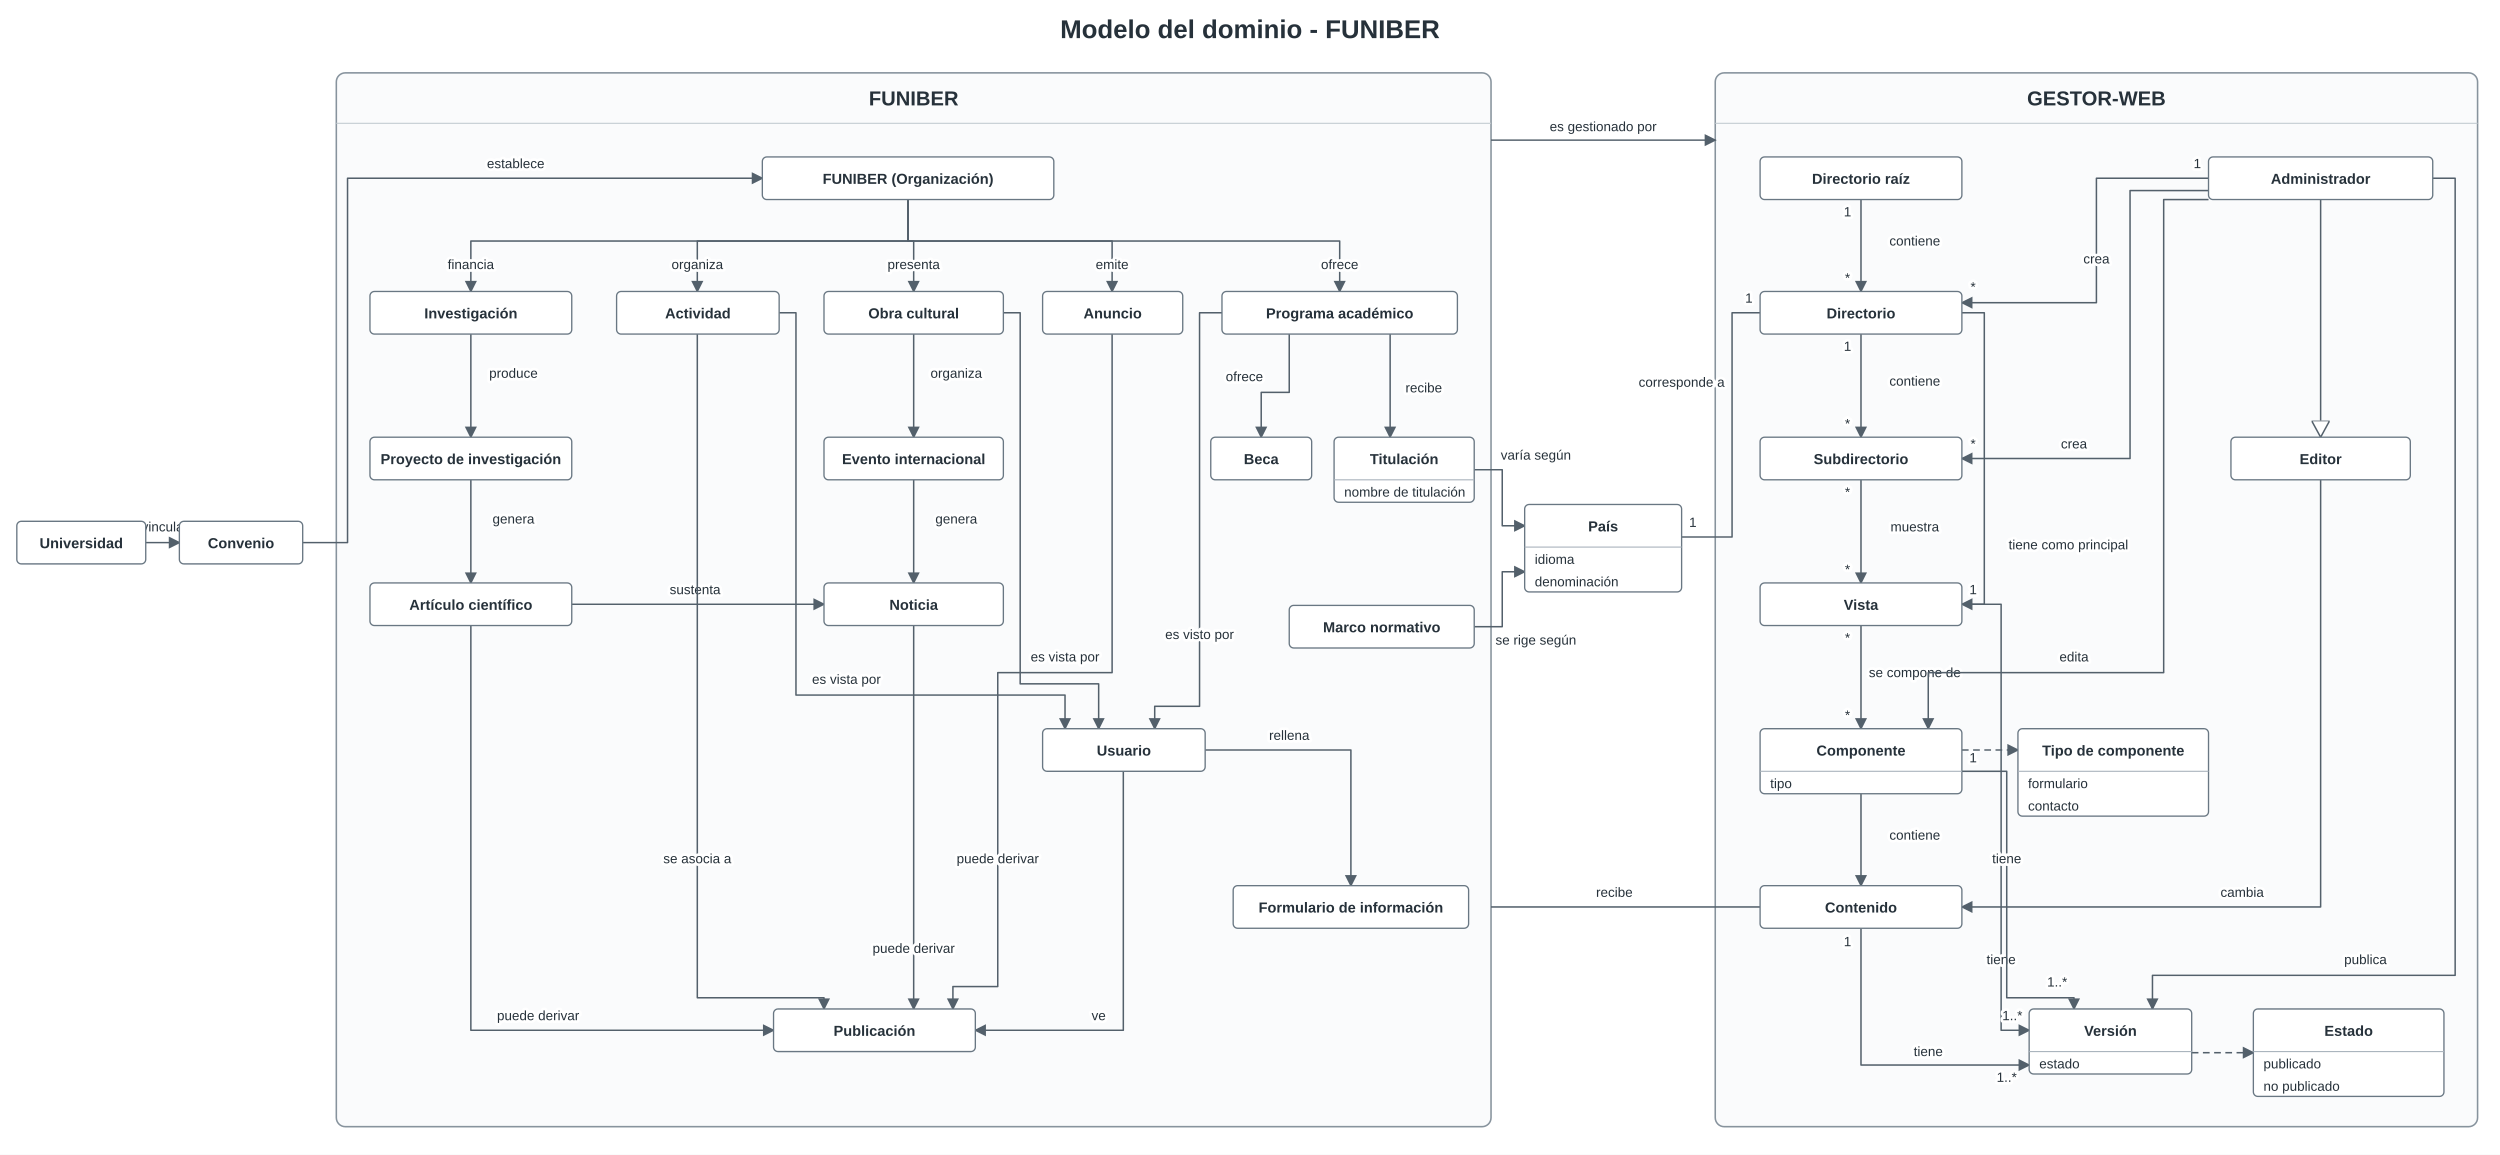
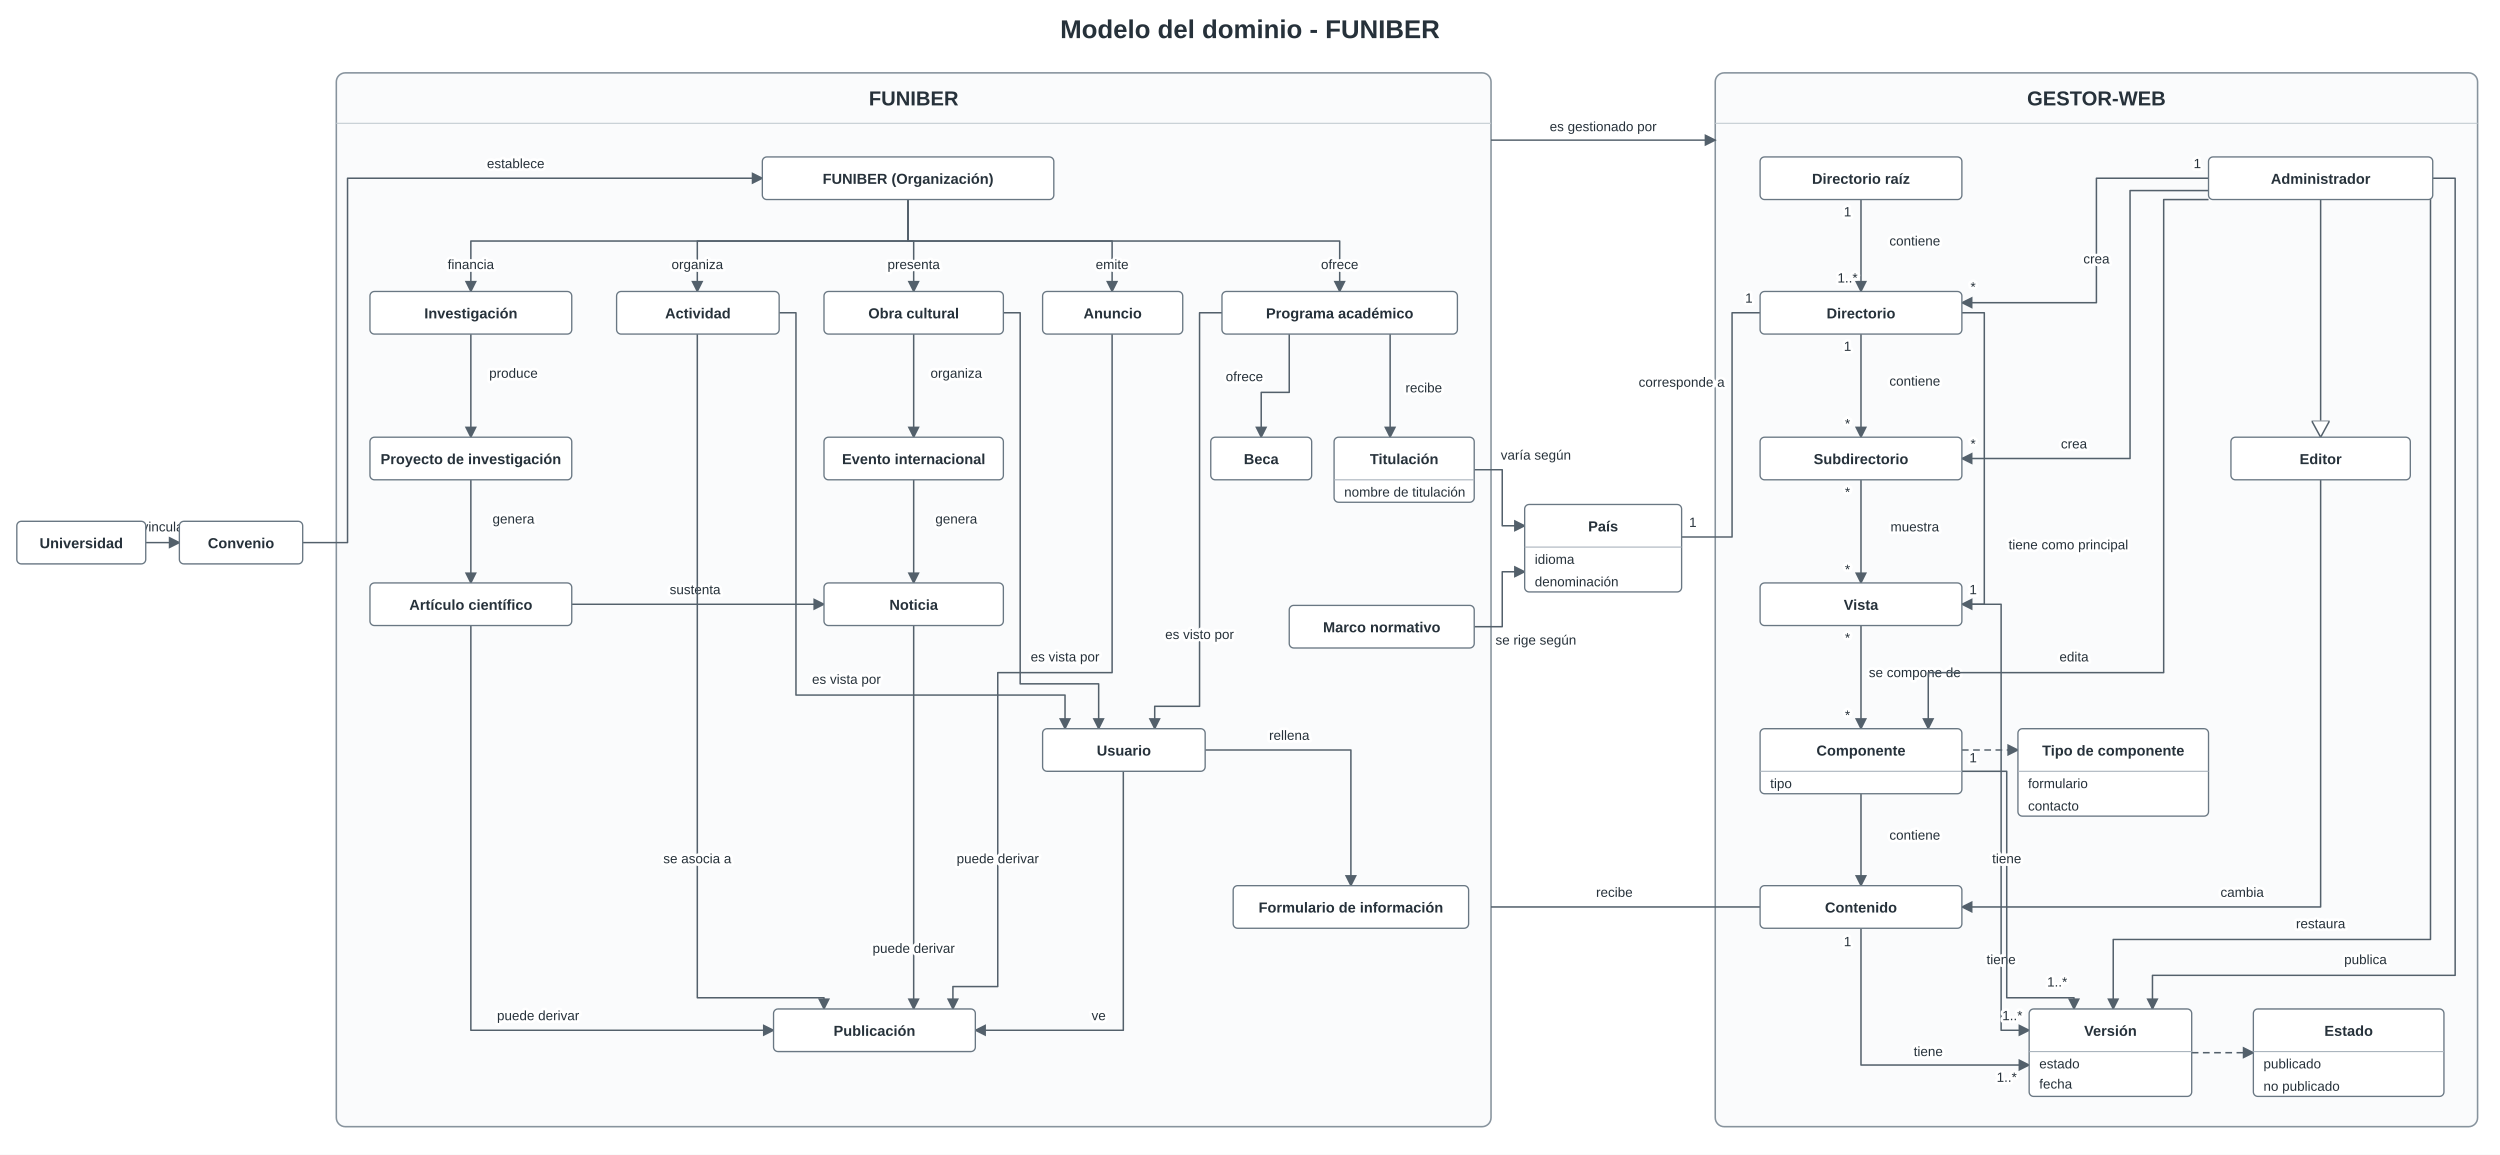
<svg xmlns="http://www.w3.org/2000/svg" width="2230" height="1030" viewBox="0 0 2230 1030">
  <defs>
    <marker id="a" markerWidth="8" markerHeight="8" refX="7" refY="4" orient="auto">
      <path d="M0 0L8 4L0 8z" fill="#53606b" />
    </marker>
    <marker id="h" markerWidth="12" markerHeight="12" refX="11" refY="6" orient="auto">
      <path d="M0 0L11 6L0 12z" fill="white" stroke="#53606b" />
    </marker>
  </defs>
  <rect width="100%" height="100%" fill="white" />
  <text x="1115.0" y="34" text-anchor="middle" font-family="Arial, sans-serif" font-size="23" font-weight="600" fill="#26313a">Modelo del dominio - FUNIBER</text>
  <rect x="300" y="65" width="1030" height="940" rx="8" fill="#fafbfc" stroke="#87939d" stroke-width="1.4" />
  <path d="M300 110 H1330" stroke="#c4ccd2" />
  <text x="815.0" y="94" text-anchor="middle" font-family="Arial, sans-serif" font-size="18" font-weight="600" fill="#26313a">FUNIBER</text>
  <rect x="1530" y="65" width="680" height="940" rx="8" fill="#fafbfc" stroke="#87939d" stroke-width="1.4" />
  <path d="M1530 110 H2210" stroke="#c4ccd2" />
  <text x="1870.0" y="94" text-anchor="middle" font-family="Arial, sans-serif" font-size="18" font-weight="600" fill="#26313a">GESTOR-WEB</text>
  <path d="M130 484 L160 484" fill="none" stroke="#53606b" stroke-width="1.35" stroke-linejoin="round" marker-end="url(#a)" />
  <text x="145" y="474" text-anchor="middle" font-family="Arial, sans-serif" font-size="12" font-weight="400" fill="#26313a" stroke="white" stroke-width="5" paint-order="stroke" stroke-linejoin="round">vincula</text>
  <path d="M270 484 L310 484 L310 159 L680 159" fill="none" stroke="#53606b" stroke-width="1.35" stroke-linejoin="round" marker-end="url(#a)" />
  <text x="460" y="150" text-anchor="middle" font-family="Arial, sans-serif" font-size="12" font-weight="400" fill="#26313a" stroke="white" stroke-width="5" paint-order="stroke" stroke-linejoin="round">establece</text>
  <path d="M810 178 L810 215 L420 215 L420 260" fill="none" stroke="#53606b" stroke-width="1.35" stroke-linejoin="round" marker-end="url(#a)" />
  <text x="420" y="240" text-anchor="middle" font-family="Arial, sans-serif" font-size="12" font-weight="400" fill="#26313a" stroke="white" stroke-width="5" paint-order="stroke" stroke-linejoin="round">financia</text>
  <path d="M810 178 L810 215 L622 215 L622 260" fill="none" stroke="#53606b" stroke-width="1.35" stroke-linejoin="round" marker-end="url(#a)" />
  <text x="622" y="240" text-anchor="middle" font-family="Arial, sans-serif" font-size="12" font-weight="400" fill="#26313a" stroke="white" stroke-width="5" paint-order="stroke" stroke-linejoin="round">organiza</text>
  <path d="M810 178 L810 215 L815 215 L815 260" fill="none" stroke="#53606b" stroke-width="1.35" stroke-linejoin="round" marker-end="url(#a)" />
  <text x="815" y="240" text-anchor="middle" font-family="Arial, sans-serif" font-size="12" font-weight="400" fill="#26313a" stroke="white" stroke-width="5" paint-order="stroke" stroke-linejoin="round">presenta</text>
  <path d="M810 178 L810 215 L992 215 L992 260" fill="none" stroke="#53606b" stroke-width="1.35" stroke-linejoin="round" marker-end="url(#a)" />
  <text x="992" y="240" text-anchor="middle" font-family="Arial, sans-serif" font-size="12" font-weight="400" fill="#26313a" stroke="white" stroke-width="5" paint-order="stroke" stroke-linejoin="round">emite</text>
  <path d="M810 178 L810 215 L1195 215 L1195 260" fill="none" stroke="#53606b" stroke-width="1.35" stroke-linejoin="round" marker-end="url(#a)" />
  <text x="1195" y="240" text-anchor="middle" font-family="Arial, sans-serif" font-size="12" font-weight="400" fill="#26313a" stroke="white" stroke-width="5" paint-order="stroke" stroke-linejoin="round">ofrece</text>
  <path d="M420.0 298 L420.0 344.0 L420.0 344.0 L420.0 390" fill="none" stroke="#53606b" stroke-width="1.35" stroke-linejoin="round" marker-end="url(#a)" />
  <text x="458.0" y="337.0" text-anchor="middle" font-family="Arial, sans-serif" font-size="12" font-weight="400" fill="#26313a" stroke="white" stroke-width="5" paint-order="stroke" stroke-linejoin="round">produce</text>
  <path d="M420.0 428 L420.0 474.0 L420.0 474.0 L420.0 520" fill="none" stroke="#53606b" stroke-width="1.35" stroke-linejoin="round" marker-end="url(#a)" />
  <text x="458.0" y="467.0" text-anchor="middle" font-family="Arial, sans-serif" font-size="12" font-weight="400" fill="#26313a" stroke="white" stroke-width="5" paint-order="stroke" stroke-linejoin="round">genera</text>
  <path d="M815.0 298 L815.0 344.0 L815.0 344.0 L815.0 390" fill="none" stroke="#53606b" stroke-width="1.35" stroke-linejoin="round" marker-end="url(#a)" />
  <text x="853.0" y="337.0" text-anchor="middle" font-family="Arial, sans-serif" font-size="12" font-weight="400" fill="#26313a" stroke="white" stroke-width="5" paint-order="stroke" stroke-linejoin="round">organiza</text>
  <path d="M815.0 428 L815.0 474.0 L815.0 474.0 L815.0 520" fill="none" stroke="#53606b" stroke-width="1.35" stroke-linejoin="round" marker-end="url(#a)" />
  <text x="853.0" y="467.0" text-anchor="middle" font-family="Arial, sans-serif" font-size="12" font-weight="400" fill="#26313a" stroke="white" stroke-width="5" paint-order="stroke" stroke-linejoin="round">genera</text>
  <path d="M510 539 L735 539" fill="none" stroke="#53606b" stroke-width="1.35" stroke-linejoin="round" marker-end="url(#a)" />
  <text x="620" y="530" text-anchor="middle" font-family="Arial, sans-serif" font-size="12" font-weight="400" fill="#26313a" stroke="white" stroke-width="5" paint-order="stroke" stroke-linejoin="round">sustenta</text>
  <path d="M420 558 L420 919 L690 919" fill="none" stroke="#53606b" stroke-width="1.35" stroke-linejoin="round" marker-end="url(#a)" />
  <text x="480" y="910" text-anchor="middle" font-family="Arial, sans-serif" font-size="12" font-weight="400" fill="#26313a" stroke="white" stroke-width="5" paint-order="stroke" stroke-linejoin="round">puede derivar</text>
  <path d="M622 298 L622 890 L735 890 L735 900" fill="none" stroke="#53606b" stroke-width="1.35" stroke-linejoin="round" marker-end="url(#a)" />
  <text x="622" y="770" text-anchor="middle" font-family="Arial, sans-serif" font-size="12" font-weight="400" fill="#26313a" stroke="white" stroke-width="5" paint-order="stroke" stroke-linejoin="round">se asocia a</text>
  <path d="M815 558 L815 900" fill="none" stroke="#53606b" stroke-width="1.35" stroke-linejoin="round" marker-end="url(#a)" />
  <text x="815" y="850" text-anchor="middle" font-family="Arial, sans-serif" font-size="12" font-weight="400" fill="#26313a" stroke="white" stroke-width="5" paint-order="stroke" stroke-linejoin="round">puede derivar</text>
  <path d="M992 298 L992 600 L890 600 L890 880 L850 880 L850 900" fill="none" stroke="#53606b" stroke-width="1.35" stroke-linejoin="round" marker-end="url(#a)" />
  <text x="890" y="770" text-anchor="middle" font-family="Arial, sans-serif" font-size="12" font-weight="400" fill="#26313a" stroke="white" stroke-width="5" paint-order="stroke" stroke-linejoin="round">puede derivar</text>
  <path d="M1150 298 L1150 350 L1125 350 L1125 390" fill="none" stroke="#53606b" stroke-width="1.35" stroke-linejoin="round" marker-end="url(#a)" />
  <text x="1110" y="340" text-anchor="middle" font-family="Arial, sans-serif" font-size="12" font-weight="400" fill="#26313a" stroke="white" stroke-width="5" paint-order="stroke" stroke-linejoin="round">ofrece</text>
  <path d="M1240 298 L1240 390" fill="none" stroke="#53606b" stroke-width="1.35" stroke-linejoin="round" marker-end="url(#a)" />
  <text x="1270" y="350" text-anchor="middle" font-family="Arial, sans-serif" font-size="12" font-weight="400" fill="#26313a" stroke="white" stroke-width="5" paint-order="stroke" stroke-linejoin="round">recibe</text>
  <path d="M695 279 L710 279 L710 620 L950 620 L950 650" fill="none" stroke="#53606b" stroke-width="1.35" stroke-linejoin="round" marker-end="url(#a)" />
  <text x="755" y="610" text-anchor="middle" font-family="Arial, sans-serif" font-size="12" font-weight="400" fill="#26313a" stroke="white" stroke-width="5" paint-order="stroke" stroke-linejoin="round">es vista por</text>
  <path d="M895 279 L910 279 L910 610 L980 610 L980 650" fill="none" stroke="#53606b" stroke-width="1.35" stroke-linejoin="round" marker-end="url(#a)" />
  <text x="950" y="590" text-anchor="middle" font-family="Arial, sans-serif" font-size="12" font-weight="400" fill="#26313a" stroke="white" stroke-width="5" paint-order="stroke" stroke-linejoin="round">es vista por</text>
  <path d="M1090 279 L1070 279 L1070 630 L1030 630 L1030 650" fill="none" stroke="#53606b" stroke-width="1.35" stroke-linejoin="round" marker-end="url(#a)" />
  <text x="1070" y="570" text-anchor="middle" font-family="Arial, sans-serif" font-size="12" font-weight="400" fill="#26313a" stroke="white" stroke-width="5" paint-order="stroke" stroke-linejoin="round">es visto por</text>
  <path d="M1002 688 L1002 919 L870 919" fill="none" stroke="#53606b" stroke-width="1.35" stroke-linejoin="round" marker-end="url(#a)" />
  <text x="980" y="910" text-anchor="middle" font-family="Arial, sans-serif" font-size="12" font-weight="400" fill="#26313a" stroke="white" stroke-width="5" paint-order="stroke" stroke-linejoin="round">ve</text>
  <path d="M1075 669 L1205 669 L1205 790" fill="none" stroke="#53606b" stroke-width="1.35" stroke-linejoin="round" marker-end="url(#a)" />
  <text x="1150" y="660" text-anchor="middle" font-family="Arial, sans-serif" font-size="12" font-weight="400" fill="#26313a" stroke="white" stroke-width="5" paint-order="stroke" stroke-linejoin="round">rellena</text>
  <path d="M1315 419 L1340 419 L1340 469 L1360 469" fill="none" stroke="#53606b" stroke-width="1.35" stroke-linejoin="round" marker-end="url(#a)" />
  <text x="1370" y="410" text-anchor="middle" font-family="Arial, sans-serif" font-size="12" font-weight="400" fill="#26313a" stroke="white" stroke-width="5" paint-order="stroke" stroke-linejoin="round">varía según</text>
  <path d="M1315 559 L1340 559 L1340 510 L1360 510" fill="none" stroke="#53606b" stroke-width="1.35" stroke-linejoin="round" marker-end="url(#a)" />
  <text x="1370" y="575" text-anchor="middle" font-family="Arial, sans-serif" font-size="12" font-weight="400" fill="#26313a" stroke="white" stroke-width="5" paint-order="stroke" stroke-linejoin="round">se rige según</text>
  <path d="M1500 479 L1545 479 L1545 279 L1570 279" fill="none" stroke="#53606b" stroke-width="1.35" stroke-linejoin="round" />
  <text x="1500" y="345" text-anchor="middle" font-family="Arial, sans-serif" font-size="12" font-weight="400" fill="#26313a" stroke="white" stroke-width="5" paint-order="stroke" stroke-linejoin="round">corresponde a</text>
  <text x="1510" y="470" text-anchor="middle" font-family="Arial, sans-serif" font-size="12" font-weight="400" fill="#26313a" stroke="white" stroke-width="5" paint-order="stroke" stroke-linejoin="round">1</text>
  <text x="1560" y="270" text-anchor="middle" font-family="Arial, sans-serif" font-size="12" font-weight="400" fill="#26313a" stroke="white" stroke-width="5" paint-order="stroke" stroke-linejoin="round">1</text>
  <path d="M1330 125 L1530 125" fill="none" stroke="#53606b" stroke-width="1.35" stroke-linejoin="round" marker-end="url(#a)" />
  <text x="1430" y="117" text-anchor="middle" font-family="Arial, sans-serif" font-size="12" font-weight="400" fill="#26313a" stroke="white" stroke-width="5" paint-order="stroke" stroke-linejoin="round">es gestionado por</text>
  <path d="M1570 809 L1330 809" fill="none" stroke="#53606b" stroke-width="1.35" stroke-linejoin="round" />
  <text x="1440" y="800" text-anchor="middle" font-family="Arial, sans-serif" font-size="12" font-weight="400" fill="#26313a" stroke="white" stroke-width="5" paint-order="stroke" stroke-linejoin="round">recibe</text>
  <path d="M1660.0 178 L1660.0 260" fill="none" stroke="#53606b" stroke-width="1.35" stroke-linejoin="round" marker-end="url(#a)" />
  <text x="1708.0" y="219.0" text-anchor="middle" font-family="Arial, sans-serif" font-size="12" font-weight="400" fill="#26313a" stroke="white" stroke-width="5" paint-order="stroke" stroke-linejoin="round">contiene</text>
  <text x="1648.0" y="193" text-anchor="middle" font-family="Arial, sans-serif" font-size="12" font-weight="400" fill="#26313a" stroke="white" stroke-width="5" paint-order="stroke" stroke-linejoin="round">1</text>
-   <text x="1648.0" y="252" text-anchor="middle" font-family="Arial, sans-serif" font-size="12" font-weight="400" fill="#26313a" stroke="white" stroke-width="5" paint-order="stroke" stroke-linejoin="round">*</text>
+   <text x="1648.0" y="252" text-anchor="middle" font-family="Arial, sans-serif" font-size="12" font-weight="400" fill="#26313a" stroke="white" stroke-width="5" paint-order="stroke" stroke-linejoin="round">1..*</text>
  <path d="M1660.0 298 L1660.0 390" fill="none" stroke="#53606b" stroke-width="1.35" stroke-linejoin="round" marker-end="url(#a)" />
  <text x="1708.0" y="344.0" text-anchor="middle" font-family="Arial, sans-serif" font-size="12" font-weight="400" fill="#26313a" stroke="white" stroke-width="5" paint-order="stroke" stroke-linejoin="round">contiene</text>
  <text x="1648.0" y="313" text-anchor="middle" font-family="Arial, sans-serif" font-size="12" font-weight="400" fill="#26313a" stroke="white" stroke-width="5" paint-order="stroke" stroke-linejoin="round">1</text>
  <text x="1648.0" y="382" text-anchor="middle" font-family="Arial, sans-serif" font-size="12" font-weight="400" fill="#26313a" stroke="white" stroke-width="5" paint-order="stroke" stroke-linejoin="round">*</text>
  <path d="M1660.0 428 L1660.0 520" fill="none" stroke="#53606b" stroke-width="1.35" stroke-linejoin="round" marker-end="url(#a)" />
  <text x="1708.0" y="474.0" text-anchor="middle" font-family="Arial, sans-serif" font-size="12" font-weight="400" fill="#26313a" stroke="white" stroke-width="5" paint-order="stroke" stroke-linejoin="round">muestra</text>
  <text x="1648.0" y="443" text-anchor="middle" font-family="Arial, sans-serif" font-size="12" font-weight="400" fill="#26313a" stroke="white" stroke-width="5" paint-order="stroke" stroke-linejoin="round">*</text>
  <text x="1648.0" y="512" text-anchor="middle" font-family="Arial, sans-serif" font-size="12" font-weight="400" fill="#26313a" stroke="white" stroke-width="5" paint-order="stroke" stroke-linejoin="round">*</text>
  <path d="M1660.0 558 L1660.0 650" fill="none" stroke="#53606b" stroke-width="1.35" stroke-linejoin="round" marker-end="url(#a)" />
  <text x="1708.0" y="604.0" text-anchor="middle" font-family="Arial, sans-serif" font-size="12" font-weight="400" fill="#26313a" stroke="white" stroke-width="5" paint-order="stroke" stroke-linejoin="round">se compone de</text>
  <text x="1648.0" y="573" text-anchor="middle" font-family="Arial, sans-serif" font-size="12" font-weight="400" fill="#26313a" stroke="white" stroke-width="5" paint-order="stroke" stroke-linejoin="round">*</text>
  <text x="1648.0" y="642" text-anchor="middle" font-family="Arial, sans-serif" font-size="12" font-weight="400" fill="#26313a" stroke="white" stroke-width="5" paint-order="stroke" stroke-linejoin="round">*</text>
  <path d="M1660.0 708 L1660.0 790" fill="none" stroke="#53606b" stroke-width="1.35" stroke-linejoin="round" marker-end="url(#a)" />
  <text x="1708.0" y="749.0" text-anchor="middle" font-family="Arial, sans-serif" font-size="12" font-weight="400" fill="#26313a" stroke="white" stroke-width="5" paint-order="stroke" stroke-linejoin="round">contiene</text>
  <path d="M1750 279 L1770 279 L1770 539 L1750 539" fill="none" stroke="#53606b" stroke-width="1.35" stroke-linejoin="round" marker-end="url(#a)" />
  <text x="1845" y="490" text-anchor="middle" font-family="Arial, sans-serif" font-size="12" font-weight="400" fill="#26313a" stroke="white" stroke-width="5" paint-order="stroke" stroke-linejoin="round">tiene como principal</text>
  <text x="1760" y="530" text-anchor="middle" font-family="Arial, sans-serif" font-size="12" font-weight="400" fill="#26313a" stroke="white" stroke-width="5" paint-order="stroke" stroke-linejoin="round">1</text>
  <path d="M1750 539 L1785 539 L1785 919 L1810 919" fill="none" stroke="#53606b" stroke-width="1.35" stroke-linejoin="round" marker-end="url(#a)" />
  <text x="1785" y="860" text-anchor="middle" font-family="Arial, sans-serif" font-size="12" font-weight="400" fill="#26313a" stroke="white" stroke-width="5" paint-order="stroke" stroke-linejoin="round">tiene</text>
  <text x="1760" y="530" text-anchor="middle" font-family="Arial, sans-serif" font-size="12" font-weight="400" fill="#26313a" stroke="white" stroke-width="5" paint-order="stroke" stroke-linejoin="round">1</text>
  <text x="1795" y="910" text-anchor="middle" font-family="Arial, sans-serif" font-size="12" font-weight="400" fill="#26313a" stroke="white" stroke-width="5" paint-order="stroke" stroke-linejoin="round">1..*</text>
  <path d="M1750 688 L1790 688 L1790 890 L1850 890 L1850 900" fill="none" stroke="#53606b" stroke-width="1.35" stroke-linejoin="round" marker-end="url(#a)" />
  <text x="1790" y="770" text-anchor="middle" font-family="Arial, sans-serif" font-size="12" font-weight="400" fill="#26313a" stroke="white" stroke-width="5" paint-order="stroke" stroke-linejoin="round">tiene</text>
  <text x="1760" y="680" text-anchor="middle" font-family="Arial, sans-serif" font-size="12" font-weight="400" fill="#26313a" stroke="white" stroke-width="5" paint-order="stroke" stroke-linejoin="round">1</text>
  <text x="1835" y="880" text-anchor="middle" font-family="Arial, sans-serif" font-size="12" font-weight="400" fill="#26313a" stroke="white" stroke-width="5" paint-order="stroke" stroke-linejoin="round">1..*</text>
  <path d="M1660 828 L1660 950 L1810 950" fill="none" stroke="#53606b" stroke-width="1.35" stroke-linejoin="round" marker-end="url(#a)" />
  <text x="1720" y="942" text-anchor="middle" font-family="Arial, sans-serif" font-size="12" font-weight="400" fill="#26313a" stroke="white" stroke-width="5" paint-order="stroke" stroke-linejoin="round">tiene</text>
  <text x="1648" y="844" text-anchor="middle" font-family="Arial, sans-serif" font-size="12" font-weight="400" fill="#26313a" stroke="white" stroke-width="5" paint-order="stroke" stroke-linejoin="round">1</text>
  <text x="1790" y="965" text-anchor="middle" font-family="Arial, sans-serif" font-size="12" font-weight="400" fill="#26313a" stroke="white" stroke-width="5" paint-order="stroke" stroke-linejoin="round">1..*</text>
  <path d="M1750 669 L1800 669" fill="none" stroke="#53606b" stroke-width="1.35" stroke-linejoin="round" marker-end="url(#a)" stroke-dasharray="6 4" />
  <path d="M1955 939 L2010 939" fill="none" stroke="#53606b" stroke-width="1.35" stroke-linejoin="round" marker-end="url(#a)" stroke-dasharray="6 4" />
  <path d="M1970 159 L1870 159 L1870 270 L1750 270" fill="none" stroke="#53606b" stroke-width="1.35" stroke-linejoin="round" marker-end="url(#a)" />
  <text x="1870" y="235" text-anchor="middle" font-family="Arial, sans-serif" font-size="12" font-weight="400" fill="#26313a" stroke="white" stroke-width="5" paint-order="stroke" stroke-linejoin="round">crea</text>
  <text x="1960" y="150" text-anchor="middle" font-family="Arial, sans-serif" font-size="12" font-weight="400" fill="#26313a" stroke="white" stroke-width="5" paint-order="stroke" stroke-linejoin="round">1</text>
  <text x="1760" y="260" text-anchor="middle" font-family="Arial, sans-serif" font-size="12" font-weight="400" fill="#26313a" stroke="white" stroke-width="5" paint-order="stroke" stroke-linejoin="round">*</text>
  <path d="M1970 170 L1900 170 L1900 409 L1750 409" fill="none" stroke="#53606b" stroke-width="1.35" stroke-linejoin="round" marker-end="url(#a)" />
  <text x="1850" y="400" text-anchor="middle" font-family="Arial, sans-serif" font-size="12" font-weight="400" fill="#26313a" stroke="white" stroke-width="5" paint-order="stroke" stroke-linejoin="round">crea</text>
  <text x="1760" y="400" text-anchor="middle" font-family="Arial, sans-serif" font-size="12" font-weight="400" fill="#26313a" stroke="white" stroke-width="5" paint-order="stroke" stroke-linejoin="round">*</text>
  <path d="M1970 178 L1930 178 L1930 600 L1720 600 L1720 650" fill="none" stroke="#53606b" stroke-width="1.35" stroke-linejoin="round" marker-end="url(#a)" />
  <text x="1850" y="590" text-anchor="middle" font-family="Arial, sans-serif" font-size="12" font-weight="400" fill="#26313a" stroke="white" stroke-width="5" paint-order="stroke" stroke-linejoin="round">edita</text>
  <path d="M2070 178 L2070 390" fill="none" stroke="#53606b" stroke-width="1.35" stroke-linejoin="round" marker-end="url(#h)" />
  <path d="M2070 428 L2070 809 L1750 809" fill="none" stroke="#53606b" stroke-width="1.35" stroke-linejoin="round" marker-end="url(#a)" />
  <text x="2000" y="800" text-anchor="middle" font-family="Arial, sans-serif" font-size="12" font-weight="400" fill="#26313a" stroke="white" stroke-width="5" paint-order="stroke" stroke-linejoin="round">cambia</text>
  <path d="M2170 159 L2190 159 L2190 870 L1920 870 L1920 900" fill="none" stroke="#53606b" stroke-width="1.35" stroke-linejoin="round" marker-end="url(#a)" />
  <text x="2110" y="860" text-anchor="middle" font-family="Arial, sans-serif" font-size="12" font-weight="400" fill="#26313a" stroke="white" stroke-width="5" paint-order="stroke" stroke-linejoin="round">publica</text>
+   <path d="M2170 169 L2168 169 L2168 838 L1885 838 L1885 900" fill="none" stroke="#53606b" stroke-width="1.35" stroke-linejoin="round" marker-end="url(#a)" />
+   <text x="2070" y="828" text-anchor="middle" font-family="Arial, sans-serif" font-size="12" font-weight="400" fill="#26313a" stroke="white" stroke-width="5" paint-order="stroke" stroke-linejoin="round">restaura</text>
  <rect x="15" y="465" width="115" height="38" rx="4" fill="white" stroke="#697783" stroke-width="1.2" />
  <text x="72.5" y="489" text-anchor="middle" font-family="Arial, sans-serif" font-size="13" font-weight="600" fill="#26313a">Universidad</text>
  <rect x="160" y="465" width="110" height="38" rx="4" fill="white" stroke="#697783" stroke-width="1.2" />
  <text x="215.0" y="489" text-anchor="middle" font-family="Arial, sans-serif" font-size="13" font-weight="600" fill="#26313a">Convenio</text>
  <rect x="1360" y="450" width="140" height="78" rx="4" fill="white" stroke="#697783" stroke-width="1.2" />
  <text x="1430.0" y="474" text-anchor="middle" font-family="Arial, sans-serif" font-size="13" font-weight="600" fill="#26313a">País</text>
  <path d="M1360 488 H1500" stroke="#aab4bd" />
  <text x="1369" y="503" text-anchor="start" font-family="Arial, sans-serif" font-size="12" font-weight="400" fill="#26313a">idioma</text>
  <text x="1369" y="523" text-anchor="start" font-family="Arial, sans-serif" font-size="12" font-weight="400" fill="#26313a">denominación</text>
  <rect x="680" y="140" width="260" height="38" rx="4" fill="white" stroke="#697783" stroke-width="1.2" />
  <text x="810.0" y="164" text-anchor="middle" font-family="Arial, sans-serif" font-size="13" font-weight="600" fill="#26313a">FUNIBER (Organización)</text>
  <rect x="330" y="260" width="180" height="38" rx="4" fill="white" stroke="#697783" stroke-width="1.2" />
  <text x="420.0" y="284" text-anchor="middle" font-family="Arial, sans-serif" font-size="13" font-weight="600" fill="#26313a">Investigación</text>
  <rect x="330" y="390" width="180" height="38" rx="4" fill="white" stroke="#697783" stroke-width="1.2" />
  <text x="420.0" y="414" text-anchor="middle" font-family="Arial, sans-serif" font-size="13" font-weight="600" fill="#26313a">Proyecto de investigación</text>
  <rect x="330" y="520" width="180" height="38" rx="4" fill="white" stroke="#697783" stroke-width="1.2" />
  <text x="420.0" y="544" text-anchor="middle" font-family="Arial, sans-serif" font-size="13" font-weight="600" fill="#26313a">Artículo científico</text>
  <rect x="550" y="260" width="145" height="38" rx="4" fill="white" stroke="#697783" stroke-width="1.2" />
  <text x="622.5" y="284" text-anchor="middle" font-family="Arial, sans-serif" font-size="13" font-weight="600" fill="#26313a">Actividad</text>
  <rect x="735" y="260" width="160" height="38" rx="4" fill="white" stroke="#697783" stroke-width="1.2" />
  <text x="815.0" y="284" text-anchor="middle" font-family="Arial, sans-serif" font-size="13" font-weight="600" fill="#26313a">Obra cultural</text>
  <rect x="735" y="390" width="160" height="38" rx="4" fill="white" stroke="#697783" stroke-width="1.2" />
  <text x="815.0" y="414" text-anchor="middle" font-family="Arial, sans-serif" font-size="13" font-weight="600" fill="#26313a">Evento internacional</text>
  <rect x="930" y="260" width="125" height="38" rx="4" fill="white" stroke="#697783" stroke-width="1.2" />
  <text x="992.5" y="284" text-anchor="middle" font-family="Arial, sans-serif" font-size="13" font-weight="600" fill="#26313a">Anuncio</text>
  <rect x="1090" y="260" width="210" height="38" rx="4" fill="white" stroke="#697783" stroke-width="1.2" />
  <text x="1195.0" y="284" text-anchor="middle" font-family="Arial, sans-serif" font-size="13" font-weight="600" fill="#26313a">Programa académico</text>
  <rect x="1080" y="390" width="90" height="38" rx="4" fill="white" stroke="#697783" stroke-width="1.2" />
  <text x="1125.0" y="414" text-anchor="middle" font-family="Arial, sans-serif" font-size="13" font-weight="600" fill="#26313a">Beca</text>
  <rect x="1190" y="390" width="125" height="58" rx="4" fill="white" stroke="#697783" stroke-width="1.2" />
  <text x="1252.5" y="414" text-anchor="middle" font-family="Arial, sans-serif" font-size="13" font-weight="600" fill="#26313a">Titulación</text>
  <path d="M1190 428 H1315" stroke="#aab4bd" />
  <text x="1199" y="443" text-anchor="start" font-family="Arial, sans-serif" font-size="12" font-weight="400" fill="#26313a">nombre de titulación</text>
  <rect x="1150" y="540" width="165" height="38" rx="4" fill="white" stroke="#697783" stroke-width="1.2" />
  <text x="1232.5" y="564" text-anchor="middle" font-family="Arial, sans-serif" font-size="13" font-weight="600" fill="#26313a">Marco normativo</text>
  <rect x="735" y="520" width="160" height="38" rx="4" fill="white" stroke="#697783" stroke-width="1.2" />
  <text x="815.0" y="544" text-anchor="middle" font-family="Arial, sans-serif" font-size="13" font-weight="600" fill="#26313a">Noticia</text>
  <rect x="930" y="650" width="145" height="38" rx="4" fill="white" stroke="#697783" stroke-width="1.2" />
  <text x="1002.5" y="674" text-anchor="middle" font-family="Arial, sans-serif" font-size="13" font-weight="600" fill="#26313a">Usuario</text>
  <rect x="1100" y="790" width="210" height="38" rx="4" fill="white" stroke="#697783" stroke-width="1.2" />
  <text x="1205.0" y="814" text-anchor="middle" font-family="Arial, sans-serif" font-size="13" font-weight="600" fill="#26313a">Formulario de información</text>
  <rect x="690" y="900" width="180" height="38" rx="4" fill="white" stroke="#697783" stroke-width="1.2" />
  <text x="780.0" y="924" text-anchor="middle" font-family="Arial, sans-serif" font-size="13" font-weight="600" fill="#26313a">Publicación</text>
  <rect x="1570" y="140" width="180" height="38" rx="4" fill="white" stroke="#697783" stroke-width="1.2" />
  <text x="1660.0" y="164" text-anchor="middle" font-family="Arial, sans-serif" font-size="13" font-weight="600" fill="#26313a">Directorio raíz</text>
  <rect x="1570" y="260" width="180" height="38" rx="4" fill="white" stroke="#697783" stroke-width="1.2" />
  <text x="1660.0" y="284" text-anchor="middle" font-family="Arial, sans-serif" font-size="13" font-weight="600" fill="#26313a">Directorio</text>
  <rect x="1570" y="390" width="180" height="38" rx="4" fill="white" stroke="#697783" stroke-width="1.2" />
  <text x="1660.0" y="414" text-anchor="middle" font-family="Arial, sans-serif" font-size="13" font-weight="600" fill="#26313a">Subdirectorio</text>
  <rect x="1570" y="520" width="180" height="38" rx="4" fill="white" stroke="#697783" stroke-width="1.2" />
  <text x="1660.0" y="544" text-anchor="middle" font-family="Arial, sans-serif" font-size="13" font-weight="600" fill="#26313a">Vista</text>
  <rect x="1570" y="650" width="180" height="58" rx="4" fill="white" stroke="#697783" stroke-width="1.2" />
  <text x="1660.0" y="674" text-anchor="middle" font-family="Arial, sans-serif" font-size="13" font-weight="600" fill="#26313a">Componente</text>
  <path d="M1570 688 H1750" stroke="#aab4bd" />
  <text x="1579" y="703" text-anchor="start" font-family="Arial, sans-serif" font-size="12" font-weight="400" fill="#26313a">tipo</text>
  <rect x="1570" y="790" width="180" height="38" rx="4" fill="white" stroke="#697783" stroke-width="1.2" />
  <text x="1660.0" y="814" text-anchor="middle" font-family="Arial, sans-serif" font-size="13" font-weight="600" fill="#26313a">Contenido</text>
-   <rect x="1810" y="900" width="145" height="58" rx="4" fill="white" stroke="#697783" stroke-width="1.2" />
+   <rect x="1810" y="900" width="145" height="78" rx="4" fill="white" stroke="#697783" stroke-width="1.2" />
  <text x="1882.5" y="924" text-anchor="middle" font-family="Arial, sans-serif" font-size="13" font-weight="600" fill="#26313a">Versión</text>
  <path d="M1810 938 H1955" stroke="#aab4bd" />
  <text x="1819" y="953" text-anchor="start" font-family="Arial, sans-serif" font-size="12" font-weight="400" fill="#26313a">estado</text>
+   <text x="1819" y="971" text-anchor="start" font-family="Arial, sans-serif" font-size="12" font-weight="400" fill="#26313a">fecha</text>
  <rect x="1970" y="140" width="200" height="38" rx="4" fill="white" stroke="#697783" stroke-width="1.2" />
  <text x="2070.0" y="164" text-anchor="middle" font-family="Arial, sans-serif" font-size="13" font-weight="600" fill="#26313a">Administrador</text>
  <rect x="1990" y="390" width="160" height="38" rx="4" fill="white" stroke="#697783" stroke-width="1.2" />
  <text x="2070.0" y="414" text-anchor="middle" font-family="Arial, sans-serif" font-size="13" font-weight="600" fill="#26313a">Editor</text>
  <rect x="1800" y="650" width="170" height="78" rx="4" fill="white" stroke="#697783" stroke-width="1.2" />
  <text x="1885.0" y="674" text-anchor="middle" font-family="Arial, sans-serif" font-size="13" font-weight="600" fill="#26313a">Tipo de componente</text>
  <path d="M1800 688 H1970" stroke="#aab4bd" />
  <text x="1809" y="703" text-anchor="start" font-family="Arial, sans-serif" font-size="12" font-weight="400" fill="#26313a">formulario</text>
  <text x="1809" y="723" text-anchor="start" font-family="Arial, sans-serif" font-size="12" font-weight="400" fill="#26313a">contacto</text>
  <rect x="2010" y="900" width="170" height="78" rx="4" fill="white" stroke="#697783" stroke-width="1.2" />
  <text x="2095.0" y="924" text-anchor="middle" font-family="Arial, sans-serif" font-size="13" font-weight="600" fill="#26313a">Estado</text>
  <path d="M2010 938 H2180" stroke="#aab4bd" />
  <text x="2019" y="953" text-anchor="start" font-family="Arial, sans-serif" font-size="12" font-weight="400" fill="#26313a">publicado</text>
  <text x="2019" y="973" text-anchor="start" font-family="Arial, sans-serif" font-size="12" font-weight="400" fill="#26313a">no publicado</text>
</svg>
